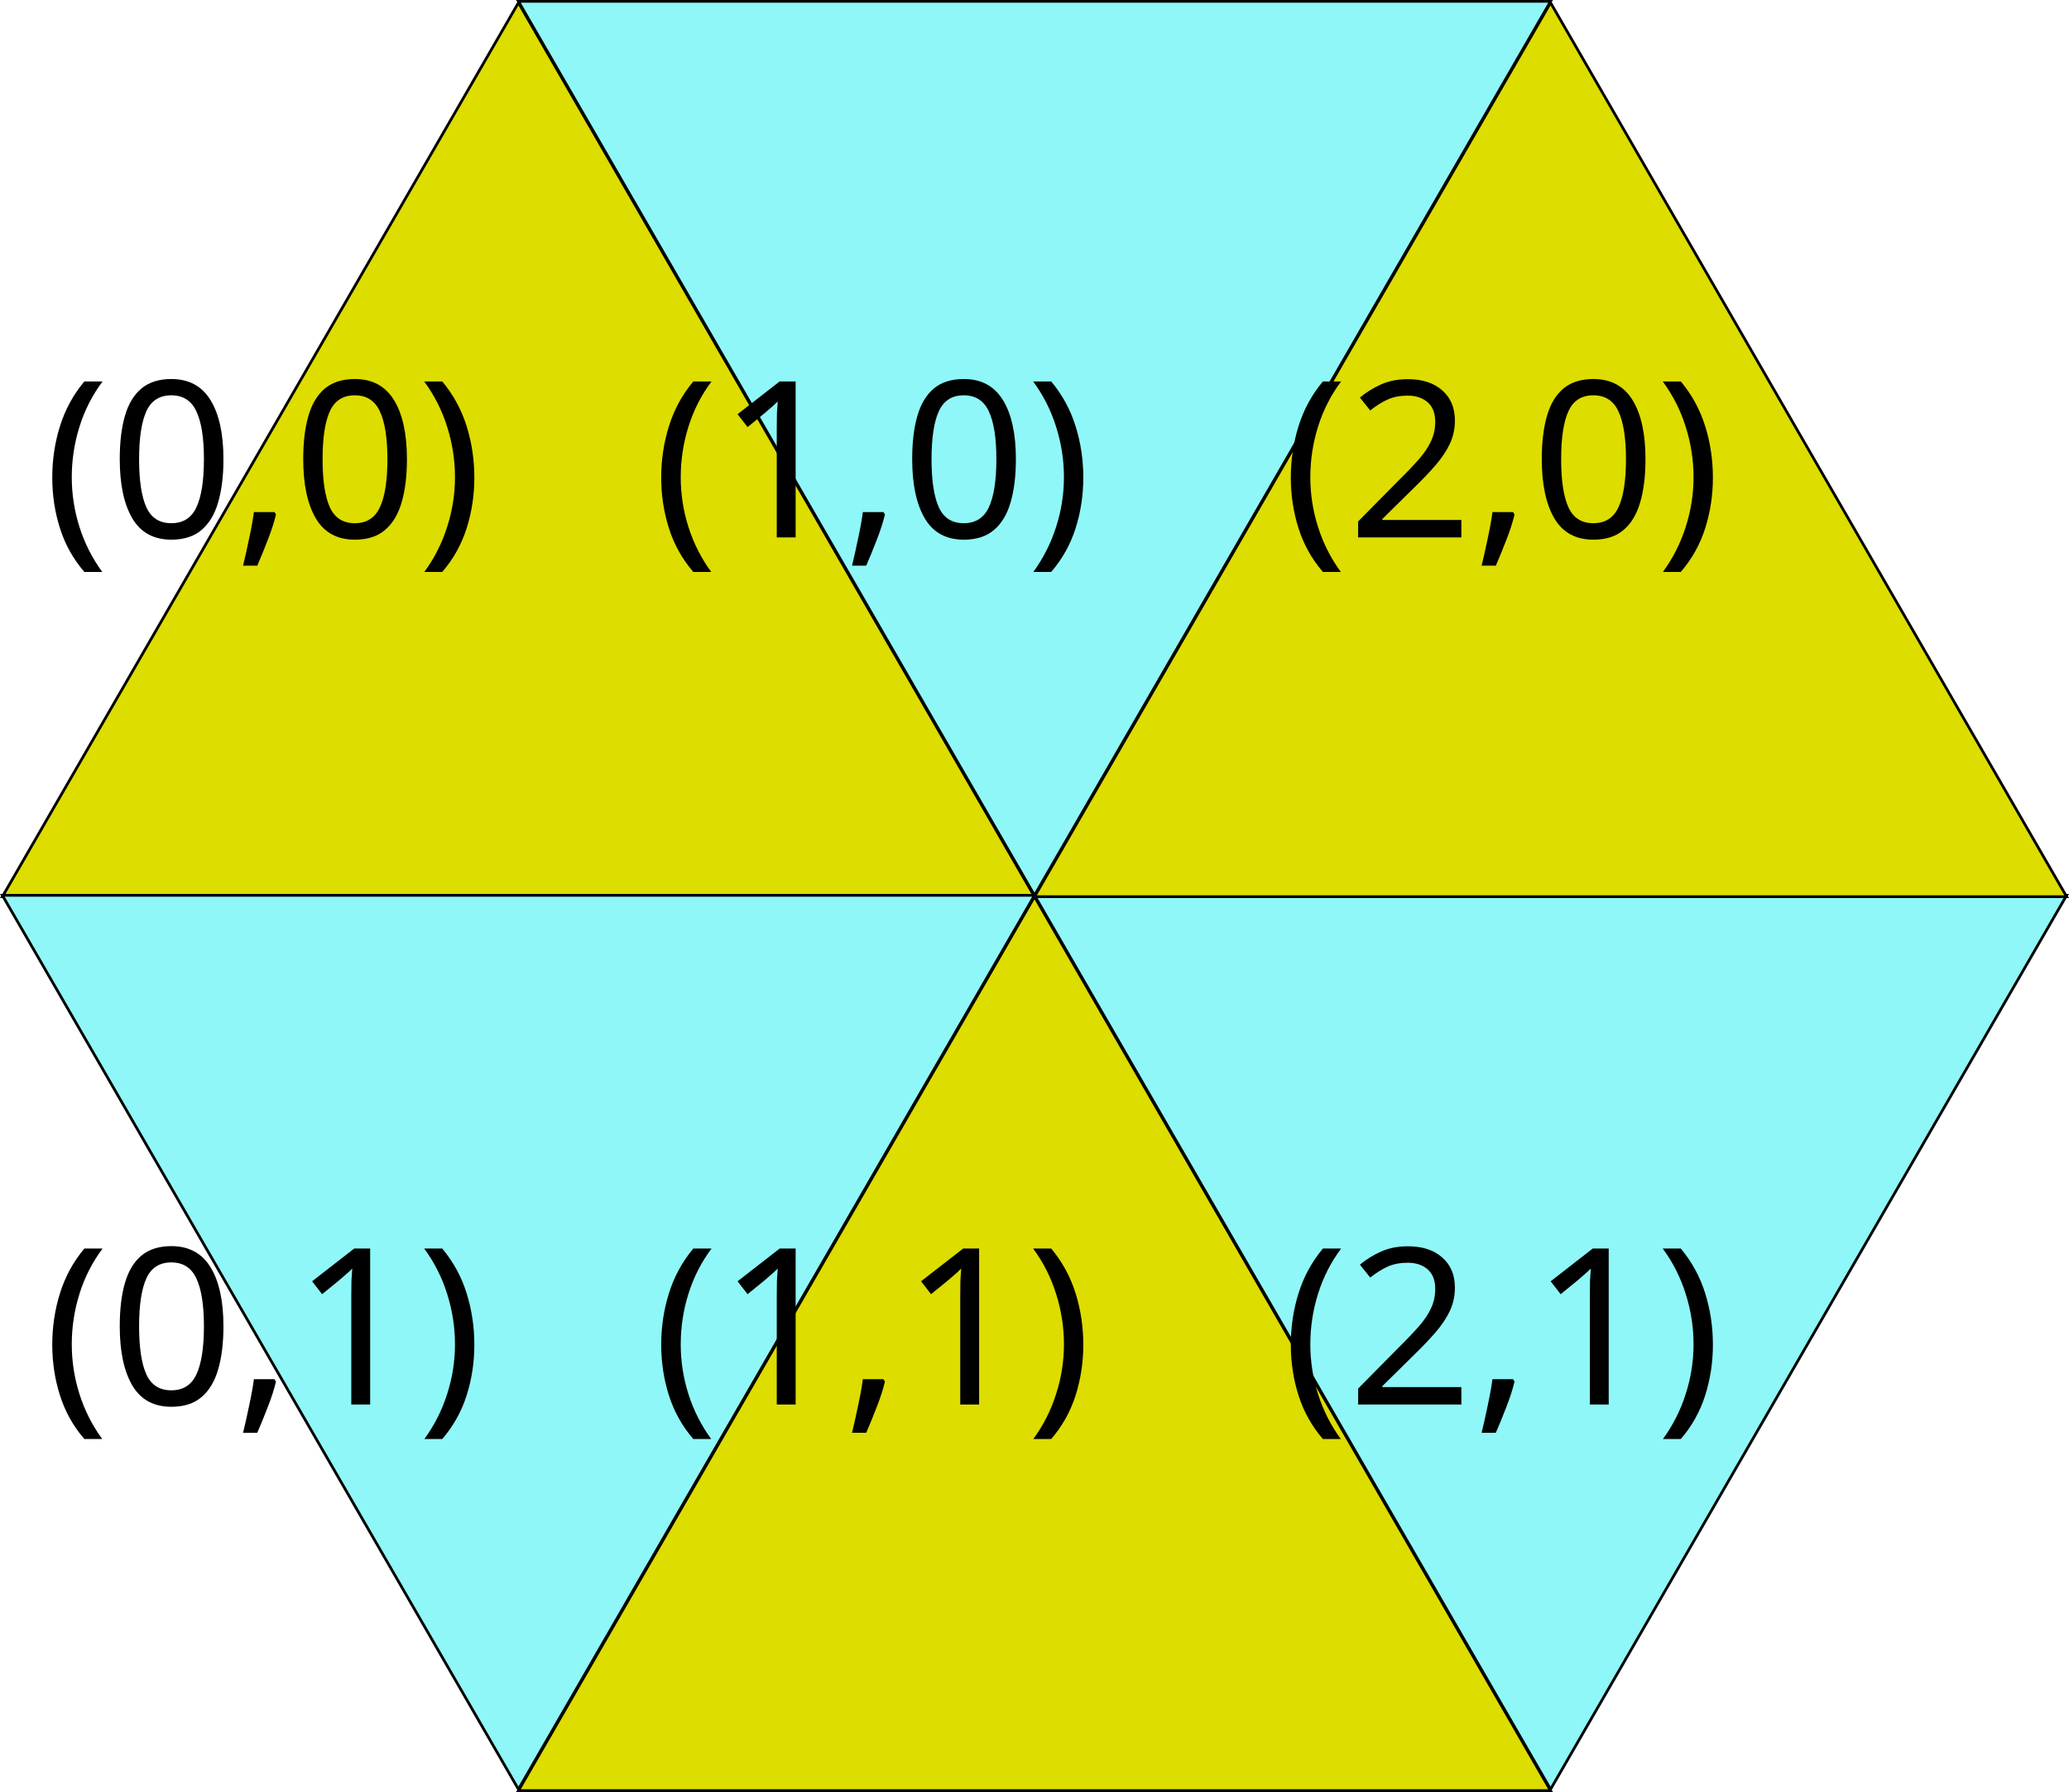
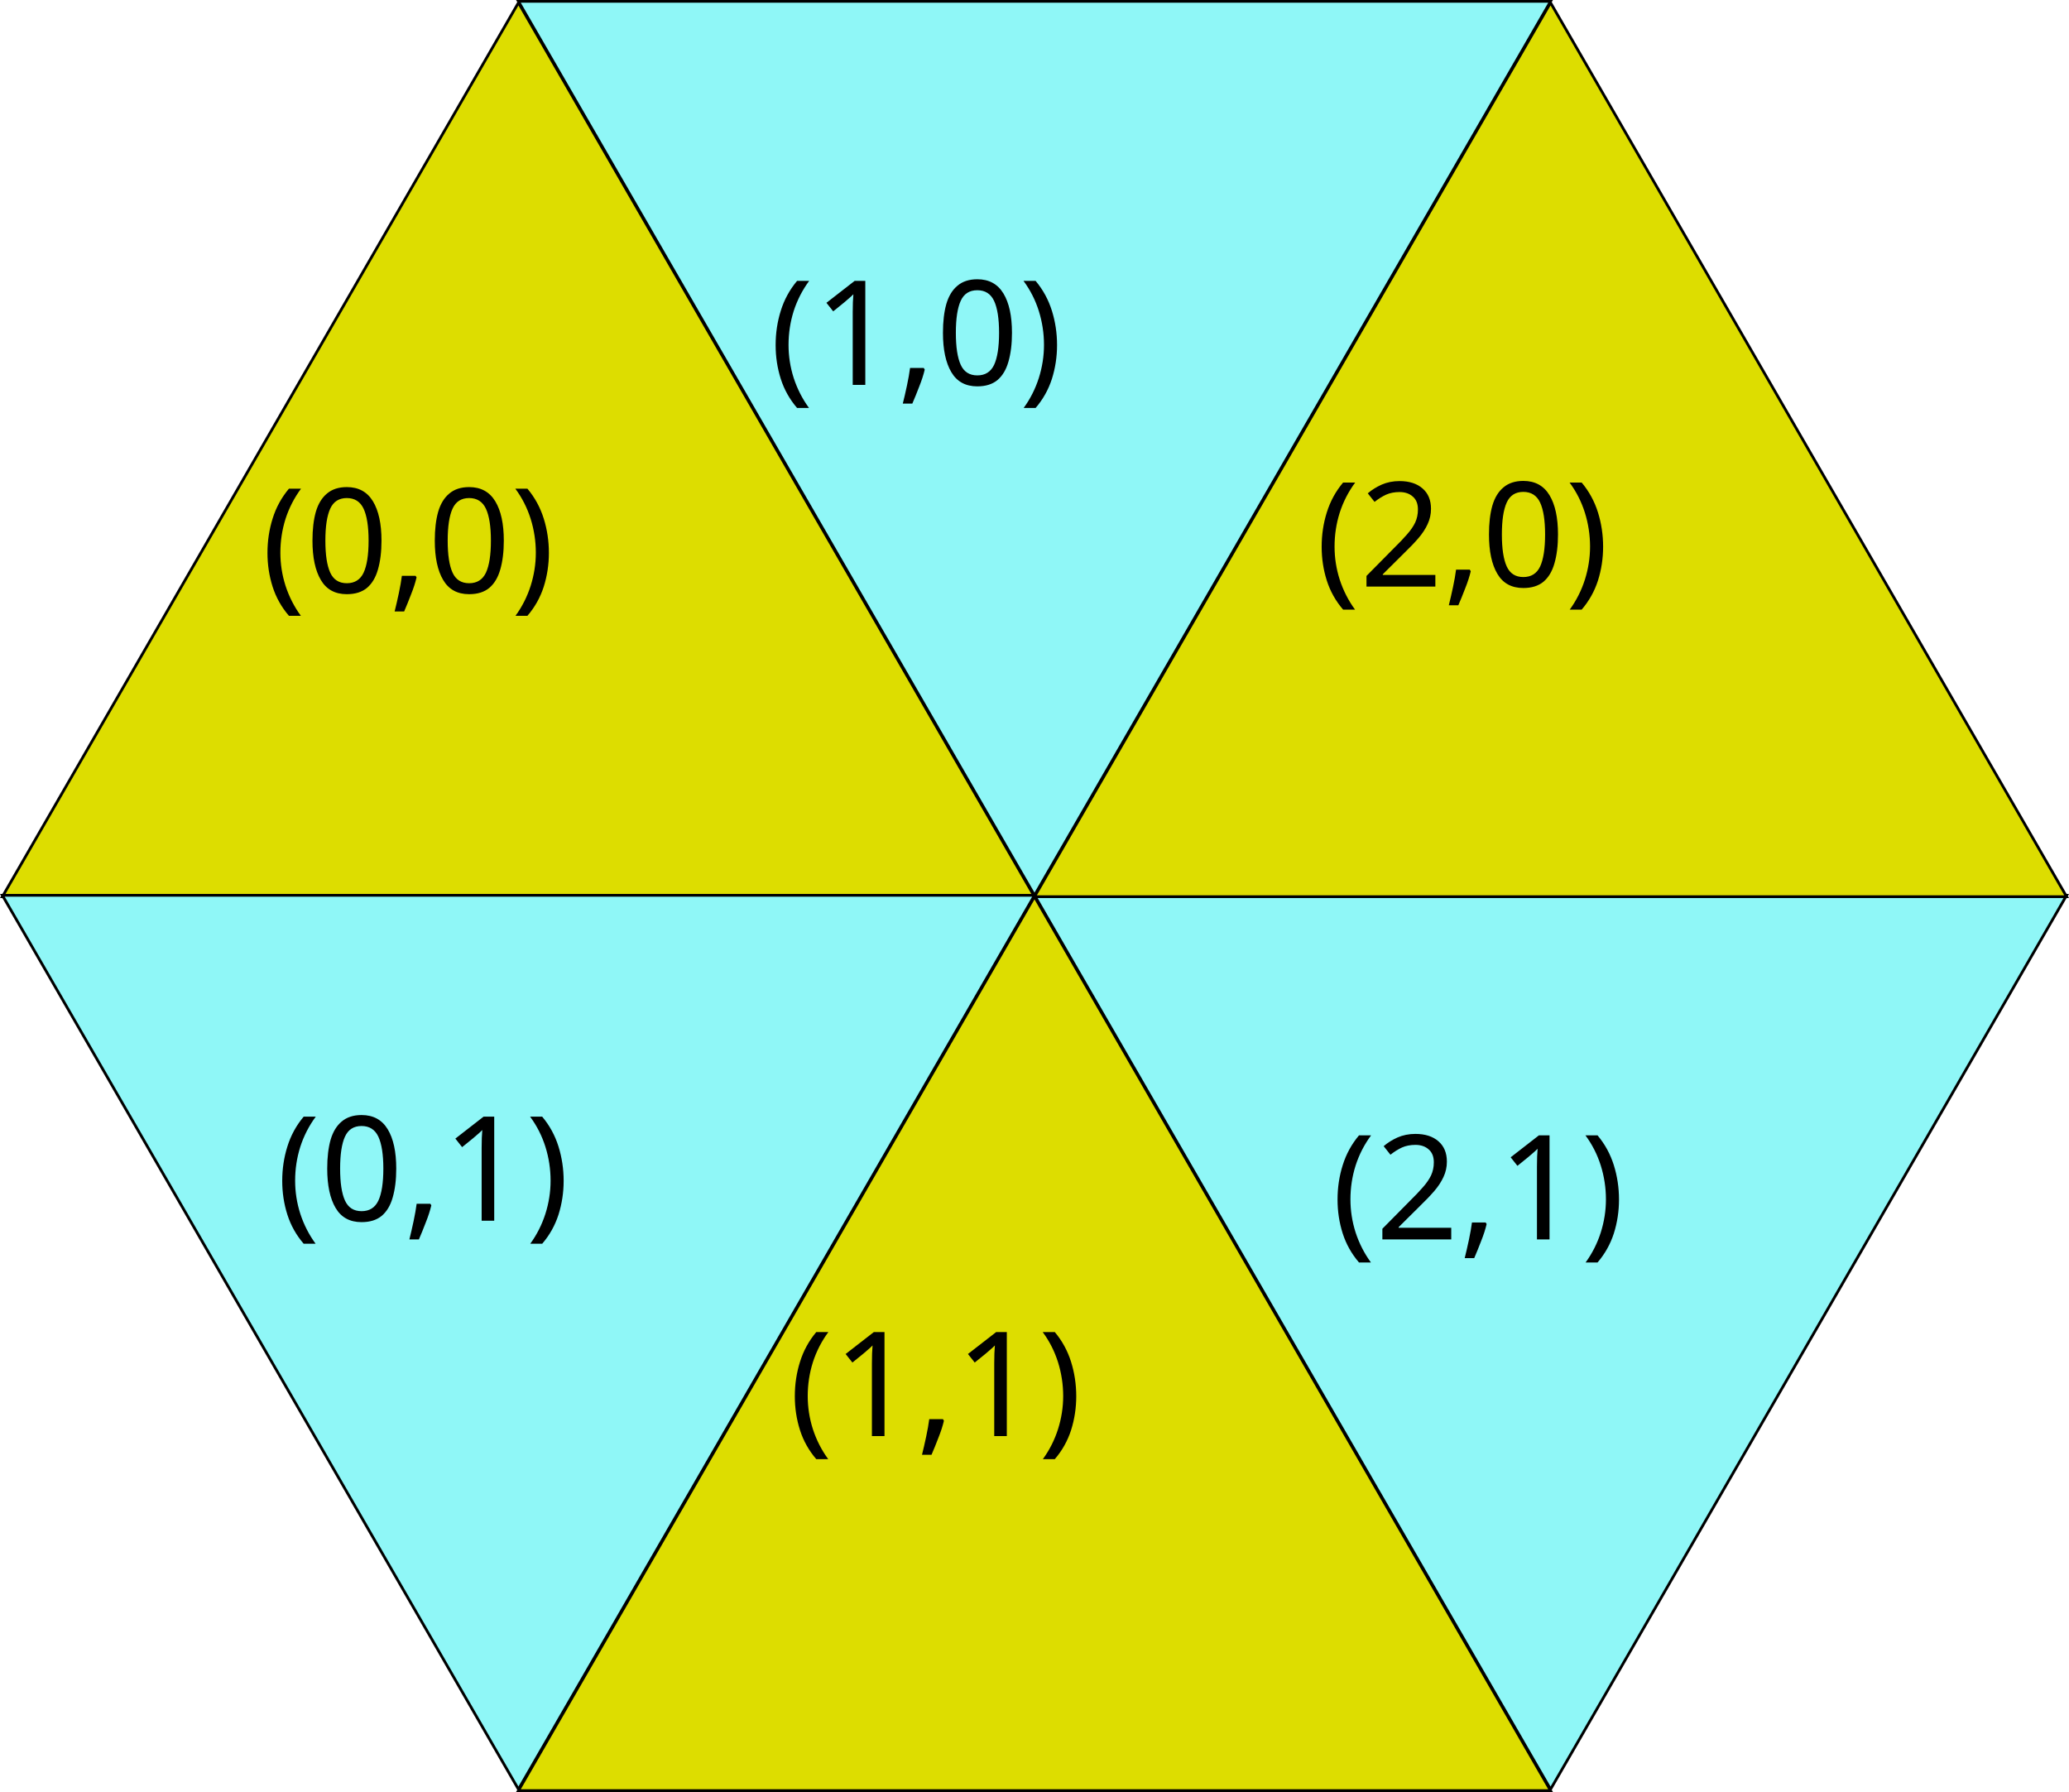
<svg xmlns="http://www.w3.org/2000/svg" width="100.229mm" height="86.798mm" viewBox="0 0 200.458 173.597" version="1.1" id="svg5">
  <defs id="defs2">
    </defs>
  <g id="layer1" transform="translate(0,-13.4)">
    <path style="fill:#dddd00;fill-opacity:1;fill-rule:evenodd;stroke:#000000;stroke-width:0.265px;stroke-linecap:butt;stroke-linejoin:miter;stroke-opacity:1" d="M 50.229,13.665 100.229,100.265 H 0.229 Z" id="path467" />
    <path style="fill:#8ff7f7;fill-opacity:1;fill-rule:evenodd;stroke:#000000;stroke-width:0.265px;stroke-linecap:butt;stroke-linejoin:miter;stroke-opacity:1" d="m 50.229,186.732 50,-86.6 H 0.229 Z" id="path467-7" />
    <path style="fill:#8ff7f7;fill-opacity:1;fill-rule:evenodd;stroke:#000000;stroke-width:0.265px;stroke-linecap:butt;stroke-linejoin:miter;stroke-opacity:1" d="m 150.229,186.732 50,-86.6 h -100 z" id="path467-7-5" />
    <path style="fill:#dddd00;fill-opacity:1;fill-rule:evenodd;stroke:#000000;stroke-width:0.265px;stroke-linecap:butt;stroke-linejoin:miter;stroke-opacity:1" d="m 150.229,13.665 50,86.6 h -100 z" id="path467-3" />
    <path style="fill:#8ff7f7;fill-opacity:1;fill-rule:evenodd;stroke:#000000;stroke-width:0.265px;stroke-linecap:butt;stroke-linejoin:miter;stroke-opacity:1" d="M 100.229,100.132 150.229,13.532 H 50.229 Z" id="path467-7-56" />
    <path style="fill:#dddd00;fill-opacity:1;fill-rule:evenodd;stroke:#000000;stroke-width:0.265px;stroke-linecap:butt;stroke-linejoin:miter;stroke-opacity:1" d="m 100.229,100.265 50,86.6 H 50.229 Z" id="path467-7-2" />
-     <text xml:space="preserve" style="font-style:normal;font-variant:normal;font-weight:normal;font-stretch:normal;font-size:21.167px;line-height:100%;font-family:sans-serif;-inkscape-font-specification:'sans-serif, Normal';font-variant-ligatures:normal;font-variant-caps:normal;font-variant-numeric:normal;font-variant-east-asian:normal;text-align:center;letter-spacing:0px;word-spacing:0px;writing-mode:lr-tb;text-anchor:middle;fill:#000000;fill-opacity:1;stroke:none;stroke-width:0.529px;stroke-linecap:butt;stroke-linejoin:miter;stroke-opacity:1" x="39.27" y="65.461" id="text1187">
-       <tspan id="tspan1185" style="font-style:normal;font-variant:normal;font-weight:normal;font-stretch:normal;font-size:21.167px;font-family:sans-serif;-inkscape-font-specification:'sans-serif, Normal';font-variant-ligatures:normal;font-variant-caps:normal;font-variant-numeric:normal;font-variant-east-asian:normal;stroke-width:0.529px" x="39.27" y="65.461">(0,0)</tspan>
+     <text xml:space="preserve" style="font-style:normal;font-variant:normal;font-weight:normal;font-stretch:normal;font-size:14.111px;line-height:100%;font-family:sans-serif;-inkscape-font-specification:'sans-serif, Normal';font-variant-ligatures:normal;font-variant-caps:normal;font-variant-numeric:normal;font-variant-east-asian:normal;text-align:center;letter-spacing:0px;word-spacing:0px;writing-mode:lr-tb;text-anchor:middle;fill:#000000;fill-opacity:1;stroke:none;stroke-width:0.529px;stroke-linecap:butt;stroke-linejoin:miter;stroke-opacity:1" x="48.72" y="70.818" id="text1187">
+       <tspan id="tspan1185" style="font-style:normal;font-variant:normal;font-weight:normal;font-stretch:normal;font-size:14.111px;font-family:sans-serif;-inkscape-font-specification:'sans-serif, Normal';font-variant-ligatures:normal;font-variant-caps:normal;font-variant-numeric:normal;font-variant-east-asian:normal;stroke-width:0.529px" x="48.72" y="70.818">(0,0)</tspan>
    </text>
-     <text xml:space="preserve" style="font-style:normal;font-variant:normal;font-weight:normal;font-stretch:normal;font-size:21.167px;line-height:100%;font-family:sans-serif;-inkscape-font-specification:'sans-serif, Normal';font-variant-ligatures:normal;font-variant-caps:normal;font-variant-numeric:normal;font-variant-east-asian:normal;text-align:center;letter-spacing:0px;word-spacing:0px;writing-mode:lr-tb;text-anchor:middle;fill:#000000;fill-opacity:1;stroke:none;stroke-width:0.529px;stroke-linecap:butt;stroke-linejoin:miter;stroke-opacity:1" x="39.27" y="149.461" id="text1187-7">
-       <tspan id="tspan1185-9" style="font-style:normal;font-variant:normal;font-weight:normal;font-stretch:normal;font-size:21.167px;font-family:sans-serif;-inkscape-font-specification:'sans-serif, Normal';font-variant-ligatures:normal;font-variant-caps:normal;font-variant-numeric:normal;font-variant-east-asian:normal;stroke-width:0.529px" x="39.27" y="149.461">(0,1)</tspan>
+     <text xml:space="preserve" style="font-style:normal;font-variant:normal;font-weight:normal;font-stretch:normal;font-size:14.111px;line-height:100%;font-family:sans-serif;-inkscape-font-specification:'sans-serif, Normal';font-variant-ligatures:normal;font-variant-caps:normal;font-variant-numeric:normal;font-variant-east-asian:normal;text-align:center;letter-spacing:0px;word-spacing:0px;writing-mode:lr-tb;text-anchor:middle;fill:#000000;fill-opacity:1;stroke:none;stroke-width:0.529px;stroke-linecap:butt;stroke-linejoin:miter;stroke-opacity:1" x="50.15" y="131.652" id="text1187-7">
+       <tspan id="tspan1185-9" style="font-style:normal;font-variant:normal;font-weight:normal;font-stretch:normal;font-size:14.111px;font-family:sans-serif;-inkscape-font-specification:'sans-serif, Normal';font-variant-ligatures:normal;font-variant-caps:normal;font-variant-numeric:normal;font-variant-east-asian:normal;stroke-width:0.529px" x="50.15" y="131.652">(0,1)</tspan>
    </text>
-     <text xml:space="preserve" style="font-style:normal;font-variant:normal;font-weight:normal;font-stretch:normal;font-size:21.167px;line-height:100%;font-family:sans-serif;-inkscape-font-specification:'sans-serif, Normal';font-variant-ligatures:normal;font-variant-caps:normal;font-variant-numeric:normal;font-variant-east-asian:normal;text-align:center;letter-spacing:0px;word-spacing:0px;writing-mode:lr-tb;text-anchor:middle;fill:#000000;fill-opacity:1;stroke:none;stroke-width:0.529px;stroke-linecap:butt;stroke-linejoin:miter;stroke-opacity:1" x="98.27" y="65.461" id="text1187-0">
-       <tspan style="font-style:normal;font-variant:normal;font-weight:normal;font-stretch:normal;font-size:21.167px;font-family:sans-serif;-inkscape-font-specification:'sans-serif, Normal';font-variant-ligatures:normal;font-variant-caps:normal;font-variant-numeric:normal;font-variant-east-asian:normal;stroke-width:0.529px" x="98.27" y="65.461" id="tspan1411">(1,0)</tspan>
+     <text xml:space="preserve" style="font-style:normal;font-variant:normal;font-weight:normal;font-stretch:normal;font-size:14.111px;line-height:100%;font-family:sans-serif;-inkscape-font-specification:'sans-serif, Normal';font-variant-ligatures:normal;font-variant-caps:normal;font-variant-numeric:normal;font-variant-east-asian:normal;text-align:center;letter-spacing:0px;word-spacing:0px;writing-mode:lr-tb;text-anchor:middle;fill:#000000;fill-opacity:1;stroke:none;stroke-width:0.529px;stroke-linecap:butt;stroke-linejoin:miter;stroke-opacity:1" x="97.955" y="50.686" id="text1187-0">
+       <tspan style="font-style:normal;font-variant:normal;font-weight:normal;font-stretch:normal;font-size:14.111px;font-family:sans-serif;-inkscape-font-specification:'sans-serif, Normal';font-variant-ligatures:normal;font-variant-caps:normal;font-variant-numeric:normal;font-variant-east-asian:normal;stroke-width:0.529px" x="97.955" y="50.686" id="tspan1411">(1,0)</tspan>
    </text>
-     <text xml:space="preserve" style="font-style:normal;font-variant:normal;font-weight:normal;font-stretch:normal;font-size:21.167px;line-height:100%;font-family:sans-serif;-inkscape-font-specification:'sans-serif, Normal';font-variant-ligatures:normal;font-variant-caps:normal;font-variant-numeric:normal;font-variant-east-asian:normal;text-align:center;letter-spacing:0px;word-spacing:0px;writing-mode:lr-tb;text-anchor:middle;fill:#000000;fill-opacity:1;stroke:none;stroke-width:0.529px;stroke-linecap:butt;stroke-linejoin:miter;stroke-opacity:1" x="98.27" y="149.461" id="text1187-0-20">
-       <tspan style="font-style:normal;font-variant:normal;font-weight:normal;font-stretch:normal;font-size:21.167px;font-family:sans-serif;-inkscape-font-specification:'sans-serif, Normal';font-variant-ligatures:normal;font-variant-caps:normal;font-variant-numeric:normal;font-variant-east-asian:normal;stroke-width:0.529px" x="98.27" y="149.461" id="tspan1411-2">(1,1)</tspan>
+     <text xml:space="preserve" style="font-style:normal;font-variant:normal;font-weight:normal;font-stretch:normal;font-size:14.111px;line-height:100%;font-family:sans-serif;-inkscape-font-specification:'sans-serif, Normal';font-variant-ligatures:normal;font-variant-caps:normal;font-variant-numeric:normal;font-variant-east-asian:normal;text-align:center;letter-spacing:0px;word-spacing:0px;writing-mode:lr-tb;text-anchor:middle;fill:#000000;fill-opacity:1;stroke:none;stroke-width:0.529px;stroke-linecap:butt;stroke-linejoin:miter;stroke-opacity:1" x="99.815" y="152.517" id="text1187-0-20">
+       <tspan style="font-style:normal;font-variant:normal;font-weight:normal;font-stretch:normal;font-size:14.111px;font-family:sans-serif;-inkscape-font-specification:'sans-serif, Normal';font-variant-ligatures:normal;font-variant-caps:normal;font-variant-numeric:normal;font-variant-east-asian:normal;stroke-width:0.529px" x="99.815" y="152.517" id="tspan1411-2">(1,1)</tspan>
    </text>
-     <text xml:space="preserve" style="font-style:normal;font-variant:normal;font-weight:normal;font-stretch:normal;font-size:21.167px;line-height:100%;font-family:sans-serif;-inkscape-font-specification:'sans-serif, Normal';font-variant-ligatures:normal;font-variant-caps:normal;font-variant-numeric:normal;font-variant-east-asian:normal;text-align:center;letter-spacing:0px;word-spacing:0px;writing-mode:lr-tb;text-anchor:middle;fill:#000000;fill-opacity:1;stroke:none;stroke-width:0.529px;stroke-linecap:butt;stroke-linejoin:miter;stroke-opacity:1" x="159.27" y="65.461" id="text1187-0-2">
-       <tspan style="font-style:normal;font-variant:normal;font-weight:normal;font-stretch:normal;font-size:21.167px;font-family:sans-serif;-inkscape-font-specification:'sans-serif, Normal';font-variant-ligatures:normal;font-variant-caps:normal;font-variant-numeric:normal;font-variant-east-asian:normal;stroke-width:0.529px" x="159.27" y="65.461" id="tspan1442">(2,0)</tspan>
+     <text xml:space="preserve" style="font-style:normal;font-variant:normal;font-weight:normal;font-stretch:normal;font-size:14.111px;line-height:100%;font-family:sans-serif;-inkscape-font-specification:'sans-serif, Normal';font-variant-ligatures:normal;font-variant-caps:normal;font-variant-numeric:normal;font-variant-east-asian:normal;text-align:center;letter-spacing:0px;word-spacing:0px;writing-mode:lr-tb;text-anchor:middle;fill:#000000;fill-opacity:1;stroke:none;stroke-width:0.529px;stroke-linecap:butt;stroke-linejoin:miter;stroke-opacity:1" x="150.858" y="70.222" id="text1187-0-2">
+       <tspan style="font-style:normal;font-variant:normal;font-weight:normal;font-stretch:normal;font-size:14.111px;font-family:sans-serif;-inkscape-font-specification:'sans-serif, Normal';font-variant-ligatures:normal;font-variant-caps:normal;font-variant-numeric:normal;font-variant-east-asian:normal;stroke-width:0.529px" x="150.858" y="70.222" id="tspan1442">(2,0)</tspan>
    </text>
-     <text xml:space="preserve" style="font-style:normal;font-variant:normal;font-weight:normal;font-stretch:normal;font-size:21.167px;line-height:100%;font-family:sans-serif;-inkscape-font-specification:'sans-serif, Normal';font-variant-ligatures:normal;font-variant-caps:normal;font-variant-numeric:normal;font-variant-east-asian:normal;text-align:center;letter-spacing:0px;word-spacing:0px;writing-mode:lr-tb;text-anchor:middle;fill:#000000;fill-opacity:1;stroke:none;stroke-width:0.529px;stroke-linecap:butt;stroke-linejoin:miter;stroke-opacity:1" x="159.27" y="149.461" id="text1187-0-2-3">
-       <tspan style="font-style:normal;font-variant:normal;font-weight:normal;font-stretch:normal;font-size:21.167px;font-family:sans-serif;-inkscape-font-specification:'sans-serif, Normal';font-variant-ligatures:normal;font-variant-caps:normal;font-variant-numeric:normal;font-variant-east-asian:normal;stroke-width:0.529px" x="159.27" y="149.461" id="tspan1442-7">(2,1)</tspan>
+     <text xml:space="preserve" style="font-style:normal;font-variant:normal;font-weight:normal;font-stretch:normal;font-size:14.111px;line-height:100%;font-family:sans-serif;-inkscape-font-specification:'sans-serif, Normal';font-variant-ligatures:normal;font-variant-caps:normal;font-variant-numeric:normal;font-variant-east-asian:normal;text-align:center;letter-spacing:0px;word-spacing:0px;writing-mode:lr-tb;text-anchor:middle;fill:#000000;fill-opacity:1;stroke:none;stroke-width:0.529px;stroke-linecap:butt;stroke-linejoin:miter;stroke-opacity:1" x="152.396" y="133.462" id="text1187-0-2-3">
+       <tspan style="font-style:normal;font-variant:normal;font-weight:normal;font-stretch:normal;font-size:14.111px;font-family:sans-serif;-inkscape-font-specification:'sans-serif, Normal';font-variant-ligatures:normal;font-variant-caps:normal;font-variant-numeric:normal;font-variant-east-asian:normal;stroke-width:0.529px" x="152.396" y="133.462" id="tspan1442-7">(2,1)</tspan>
    </text>
  </g>
</svg>
